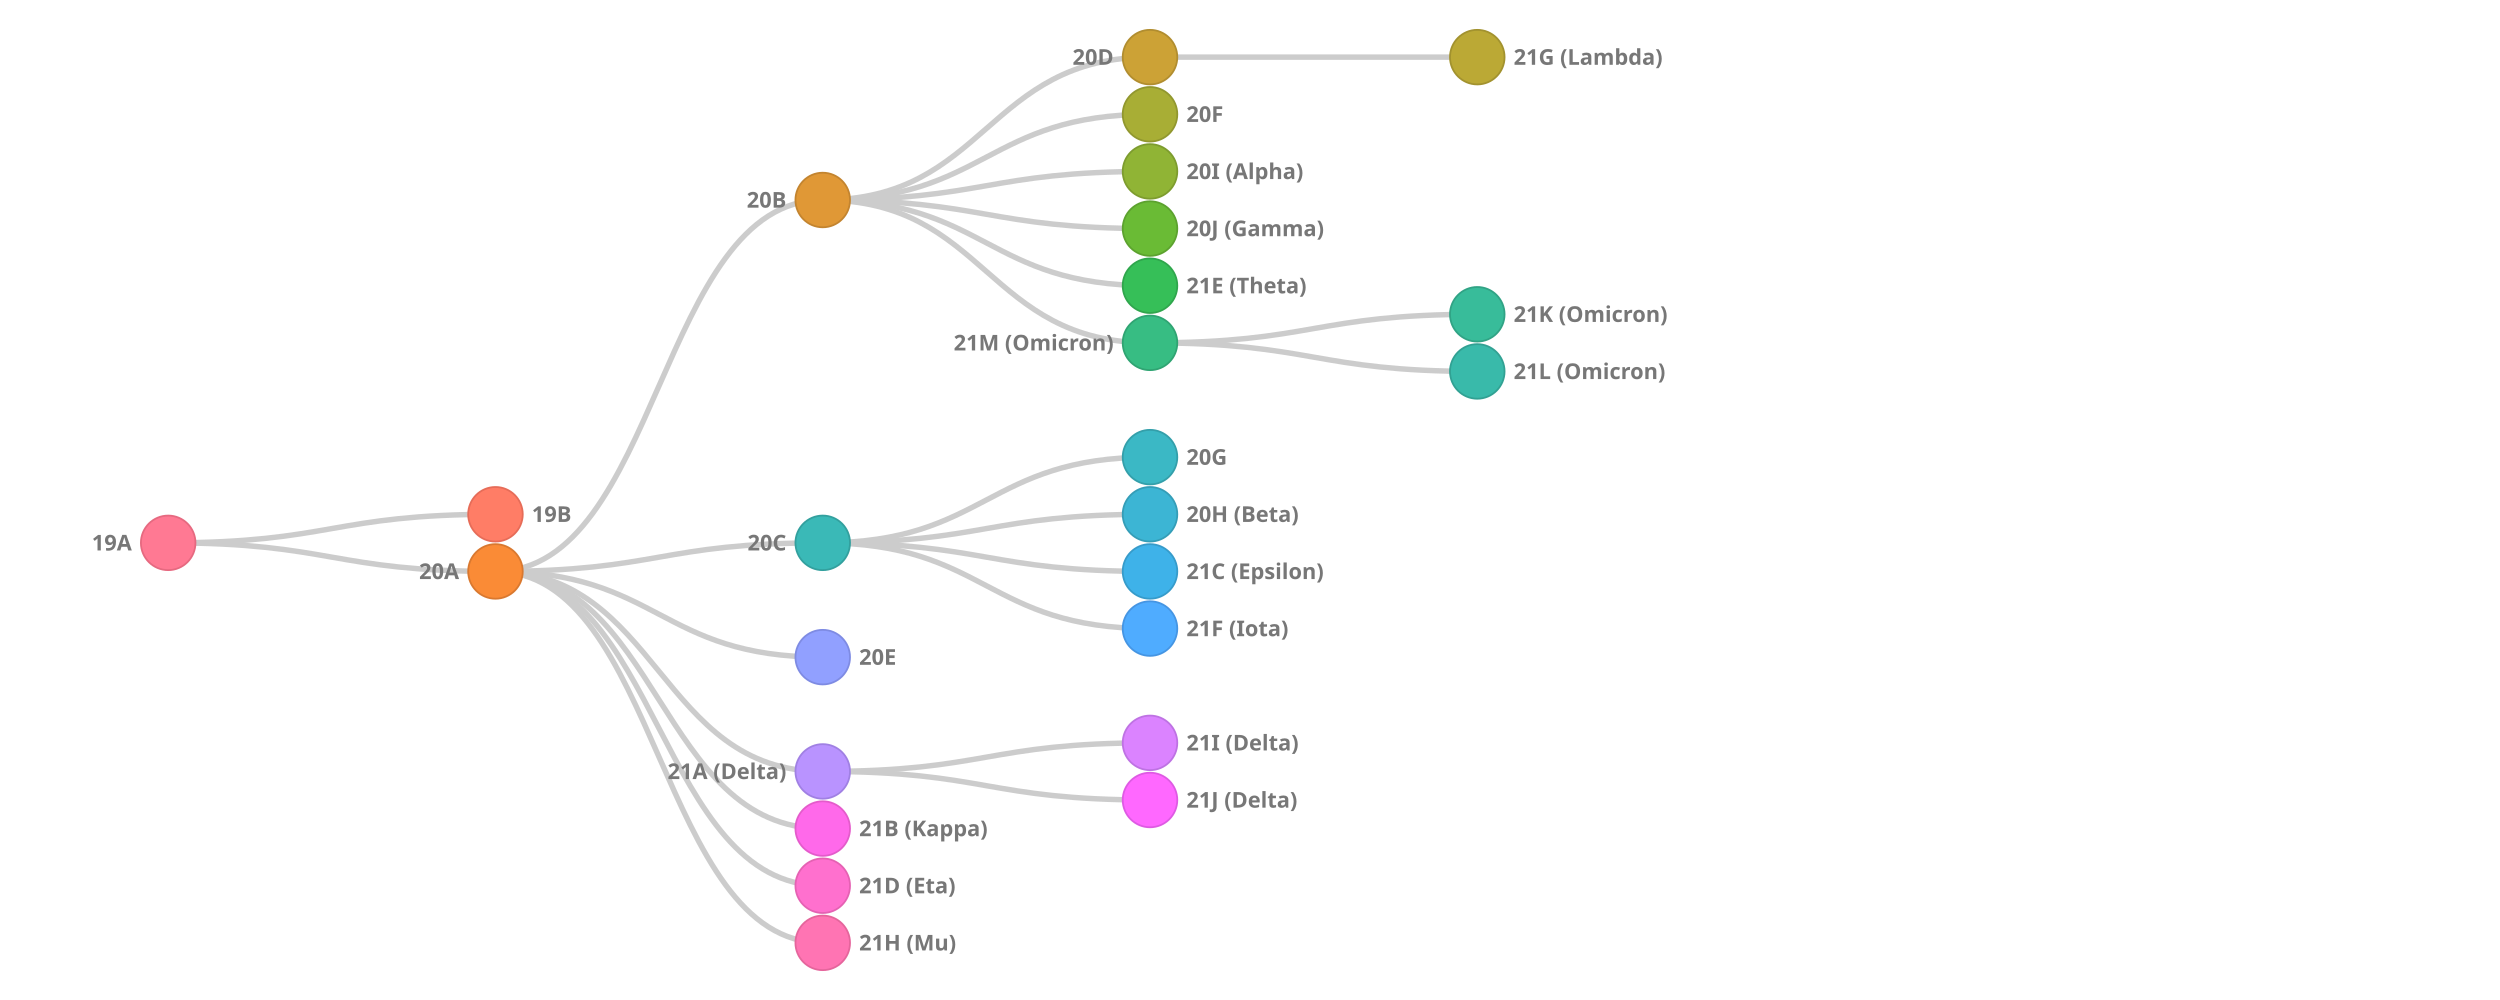
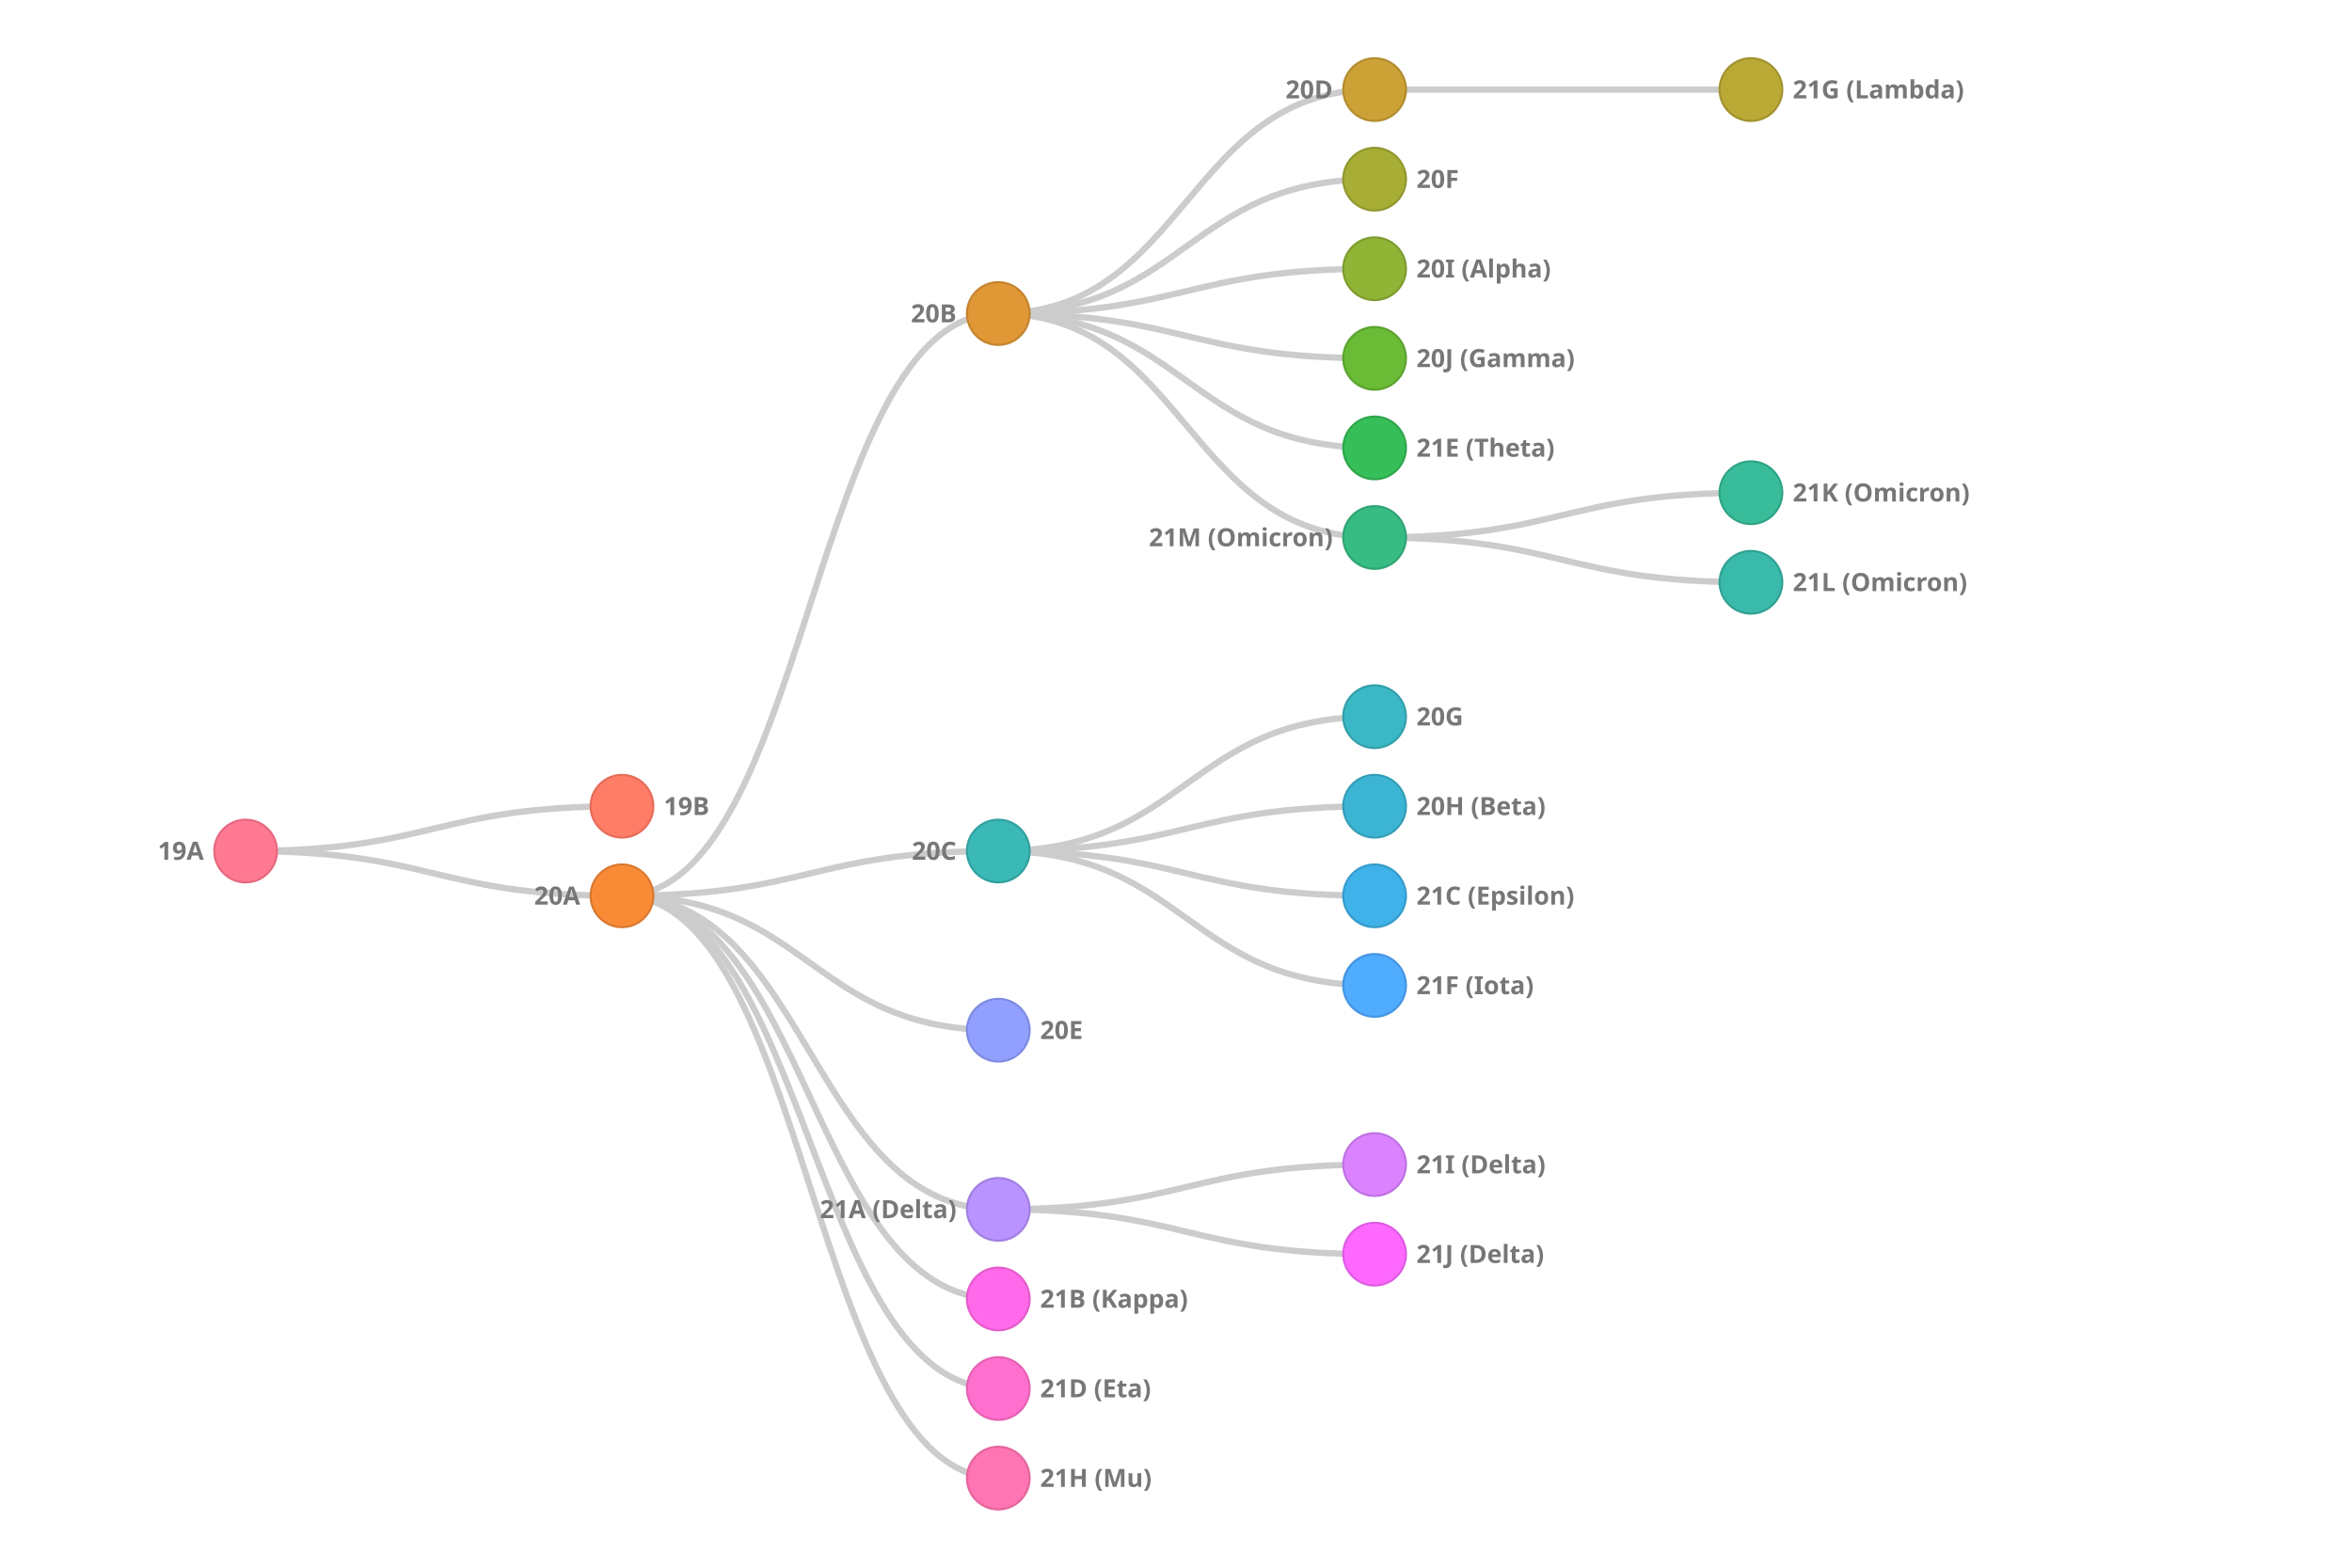
- <svg xmlns="http://www.w3.org/2000/svg" class="d3-component" style="font-family:sans-serif;font-size:1.25rem" viewBox="-70 0 1330 550" width="1500" height="600">
-   <path fill="none" stroke="#ccc" stroke-width="3px" d="M 180 282.857               C 90 282.857,                 90 298.571,                 0 298.571" />
-   <path fill="none" stroke="#ccc" stroke-width="3px" d="M 180 314.286               C 90 314.286,                 90 298.571,                 0 298.571" />
-   <path fill="none" stroke="#ccc" stroke-width="3px" d="M 360 110               C 270 110,                 270 314.286,                 180 314.286" />
-   <path fill="none" stroke="#ccc" stroke-width="3px" d="M 360 298.571               C 270 298.571,                 270 314.286,                 180 314.286" />
-   <path fill="none" stroke="#ccc" stroke-width="3px" d="M 360 361.429               C 270 361.429,                 270 314.286,                 180 314.286" />
-   <path fill="none" stroke="#ccc" stroke-width="3px" d="M 360 424.286               C 270 424.286,                 270 314.286,                 180 314.286" />
-   <path fill="none" stroke="#ccc" stroke-width="3px" d="M 360 455.714               C 270 455.714,                 270 314.286,                 180 314.286" />
-   <path fill="none" stroke="#ccc" stroke-width="3px" d="M 360 487.143               C 270 487.143,                 270 314.286,                 180 314.286" />
-   <path fill="none" stroke="#ccc" stroke-width="3px" d="M 360 518.571               C 270 518.571,                 270 314.286,                 180 314.286" />
-   <path fill="none" stroke="#ccc" stroke-width="3px" d="M 540 31.429               C 450 31.429,                 450 110,                 360 110" />
-   <path fill="none" stroke="#ccc" stroke-width="3px" d="M 540 62.857               C 450 62.857,                 450 110,                 360 110" />
-   <path fill="none" stroke="#ccc" stroke-width="3px" d="M 540 94.286               C 450 94.286,                 450 110,                 360 110" />
-   <path fill="none" stroke="#ccc" stroke-width="3px" d="M 540 125.714               C 450 125.714,                 450 110,                 360 110" />
-   <path fill="none" stroke="#ccc" stroke-width="3px" d="M 540 157.143               C 450 157.143,                 450 110,                 360 110" />
-   <path fill="none" stroke="#ccc" stroke-width="3px" d="M 540 188.571               C 450 188.571,                 450 110,                 360 110" />
-   <path fill="none" stroke="#ccc" stroke-width="3px" d="M 540 251.429               C 450 251.429,                 450 298.571,                 360 298.571" />
-   <path fill="none" stroke="#ccc" stroke-width="3px" d="M 540 282.857               C 450 282.857,                 450 298.571,                 360 298.571" />
-   <path fill="none" stroke="#ccc" stroke-width="3px" d="M 540 314.286               C 450 314.286,                 450 298.571,                 360 298.571" />
-   <path fill="none" stroke="#ccc" stroke-width="3px" d="M 540 345.714               C 450 345.714,                 450 298.571,                 360 298.571" />
-   <path fill="none" stroke="#ccc" stroke-width="3px" d="M 540 408.571               C 450 408.571,                 450 424.286,                 360 424.286" />
-   <path fill="none" stroke="#ccc" stroke-width="3px" d="M 540 440               C 450 440,                 450 424.286,                 360 424.286" />
-   <path fill="none" stroke="#ccc" stroke-width="3px" d="M 720 31.429               C 630 31.429,                 630 31.429,                 540 31.429" />
-   <path fill="none" stroke="#ccc" stroke-width="3px" d="M 720 172.857               C 630 172.857,                 630 188.571,                 540 188.571" />
-   <path fill="none" stroke="#ccc" stroke-width="3px" d="M 720 204.286               C 630 204.286,                 630 188.571,                 540 188.571" />
+ <svg xmlns="http://www.w3.org/2000/svg" class="d3-component" style="font-family: sans-serif; font-size: 1.25rem; --darkreader-inline-border-right:#8c8273; --darkreader-inline-border-left:#8c8273;" viewBox="-70 0 1030 750" width="1200" height="800">
+   <path fill="none" stroke="#ccc" stroke-width="3px" d="M 180 385.714               C 90 385.714,                 90 407.143,                 0 407.143" data-darkreader-inline-fill="" data-darkreader-inline-stroke="" style="--darkreader-inline-fill:none; --darkreader-inline-stroke:#c8c3bc;" />
+   <path fill="none" stroke="#ccc" stroke-width="3px" d="M 180 428.571               C 90 428.571,                 90 407.143,                 0 407.143" data-darkreader-inline-fill="" data-darkreader-inline-stroke="" style="--darkreader-inline-fill:none; --darkreader-inline-stroke:#c8c3bc;" />
+   <path fill="none" stroke="#ccc" stroke-width="3px" d="M 360 150               C 270 150,                 270 428.571,                 180 428.571" data-darkreader-inline-fill="" data-darkreader-inline-stroke="" style="--darkreader-inline-fill:none; --darkreader-inline-stroke:#c8c3bc;" />
+   <path fill="none" stroke="#ccc" stroke-width="3px" d="M 360 407.143               C 270 407.143,                 270 428.571,                 180 428.571" data-darkreader-inline-fill="" data-darkreader-inline-stroke="" style="--darkreader-inline-fill:none; --darkreader-inline-stroke:#c8c3bc;" />
+   <path fill="none" stroke="#ccc" stroke-width="3px" d="M 360 492.857               C 270 492.857,                 270 428.571,                 180 428.571" data-darkreader-inline-fill="" data-darkreader-inline-stroke="" style="--darkreader-inline-fill:none; --darkreader-inline-stroke:#c8c3bc;" />
+   <path fill="none" stroke="#ccc" stroke-width="3px" d="M 360 578.571               C 270 578.571,                 270 428.571,                 180 428.571" data-darkreader-inline-fill="" data-darkreader-inline-stroke="" style="--darkreader-inline-fill:none; --darkreader-inline-stroke:#c8c3bc;" />
+   <path fill="none" stroke="#ccc" stroke-width="3px" d="M 360 621.429               C 270 621.429,                 270 428.571,                 180 428.571" data-darkreader-inline-fill="" data-darkreader-inline-stroke="" style="--darkreader-inline-fill:none; --darkreader-inline-stroke:#c8c3bc;" />
+   <path fill="none" stroke="#ccc" stroke-width="3px" d="M 360 664.286               C 270 664.286,                 270 428.571,                 180 428.571" data-darkreader-inline-fill="" data-darkreader-inline-stroke="" style="--darkreader-inline-fill:none; --darkreader-inline-stroke:#c8c3bc;" />
+   <path fill="none" stroke="#ccc" stroke-width="3px" d="M 360 707.143               C 270 707.143,                 270 428.571,                 180 428.571" data-darkreader-inline-fill="" data-darkreader-inline-stroke="" style="--darkreader-inline-fill:none; --darkreader-inline-stroke:#c8c3bc;" />
+   <path fill="none" stroke="#ccc" stroke-width="3px" d="M 540 42.857               C 450 42.857,                 450 150,                 360 150" data-darkreader-inline-fill="" data-darkreader-inline-stroke="" style="--darkreader-inline-fill:none; --darkreader-inline-stroke:#c8c3bc;" />
+   <path fill="none" stroke="#ccc" stroke-width="3px" d="M 540 85.714               C 450 85.714,                 450 150,                 360 150" data-darkreader-inline-fill="" data-darkreader-inline-stroke="" style="--darkreader-inline-fill:none; --darkreader-inline-stroke:#c8c3bc;" />
+   <path fill="none" stroke="#ccc" stroke-width="3px" d="M 540 128.571               C 450 128.571,                 450 150,                 360 150" data-darkreader-inline-fill="" data-darkreader-inline-stroke="" style="--darkreader-inline-fill:none; --darkreader-inline-stroke:#c8c3bc;" />
+   <path fill="none" stroke="#ccc" stroke-width="3px" d="M 540 171.429               C 450 171.429,                 450 150,                 360 150" data-darkreader-inline-fill="" data-darkreader-inline-stroke="" style="--darkreader-inline-fill:none; --darkreader-inline-stroke:#c8c3bc;" />
+   <path fill="none" stroke="#ccc" stroke-width="3px" d="M 540 214.286               C 450 214.286,                 450 150,                 360 150" data-darkreader-inline-fill="" data-darkreader-inline-stroke="" style="--darkreader-inline-fill:none; --darkreader-inline-stroke:#c8c3bc;" />
+   <path fill="none" stroke="#ccc" stroke-width="3px" d="M 540 257.143               C 450 257.143,                 450 150,                 360 150" data-darkreader-inline-fill="" data-darkreader-inline-stroke="" style="--darkreader-inline-fill:none; --darkreader-inline-stroke:#c8c3bc;" />
+   <path fill="none" stroke="#ccc" stroke-width="3px" d="M 540 342.857               C 450 342.857,                 450 407.143,                 360 407.143" data-darkreader-inline-fill="" data-darkreader-inline-stroke="" style="--darkreader-inline-fill:none; --darkreader-inline-stroke:#c8c3bc;" />
+   <path fill="none" stroke="#ccc" stroke-width="3px" d="M 540 385.714               C 450 385.714,                 450 407.143,                 360 407.143" data-darkreader-inline-fill="" data-darkreader-inline-stroke="" style="--darkreader-inline-fill:none; --darkreader-inline-stroke:#c8c3bc;" />
+   <path fill="none" stroke="#ccc" stroke-width="3px" d="M 540 428.571               C 450 428.571,                 450 407.143,                 360 407.143" data-darkreader-inline-fill="" data-darkreader-inline-stroke="" style="--darkreader-inline-fill:none; --darkreader-inline-stroke:#c8c3bc;" />
+   <path fill="none" stroke="#ccc" stroke-width="3px" d="M 540 471.429               C 450 471.429,                 450 407.143,                 360 407.143" data-darkreader-inline-fill="" data-darkreader-inline-stroke="" style="--darkreader-inline-fill:none; --darkreader-inline-stroke:#c8c3bc;" />
+   <path fill="none" stroke="#ccc" stroke-width="3px" d="M 540 557.143               C 450 557.143,                 450 578.571,                 360 578.571" data-darkreader-inline-fill="" data-darkreader-inline-stroke="" style="--darkreader-inline-fill:none; --darkreader-inline-stroke:#c8c3bc;" />
+   <path fill="none" stroke="#ccc" stroke-width="3px" d="M 540 600               C 450 600,                 450 578.571,                 360 578.571" data-darkreader-inline-fill="" data-darkreader-inline-stroke="" style="--darkreader-inline-fill:none; --darkreader-inline-stroke:#c8c3bc;" />
+   <path fill="none" stroke="#ccc" stroke-width="3px" d="M 720 42.857               C 630 42.857,                 630 42.857,                 540 42.857" data-darkreader-inline-fill="" data-darkreader-inline-stroke="" style="--darkreader-inline-fill:none; --darkreader-inline-stroke:#c8c3bc;" />
+   <path fill="none" stroke="#ccc" stroke-width="3px" d="M 720 235.714               C 630 235.714,                 630 257.143,                 540 257.143" data-darkreader-inline-fill="" data-darkreader-inline-stroke="" style="--darkreader-inline-fill:none; --darkreader-inline-stroke:#c8c3bc;" />
+   <path fill="none" stroke="#ccc" stroke-width="3px" d="M 720 278.571               C 630 278.571,                 630 257.143,                 540 257.143" data-darkreader-inline-fill="" data-darkreader-inline-stroke="" style="--darkreader-inline-fill:none; --darkreader-inline-stroke:#c8c3bc;" />
  <g transform="translate(50,50)" />
-   <g class="node" transform="translate(0,298.5714)">
-     <circle class="node" r="15" cursor="pointer" style="fill: rgb(255, 121, 147); stroke: rgb(230, 105, 128);" />
-     <text dy=".35em" x="-20" text-anchor="end" fill="#777" font-weight="700">19A</text>
+   <g class="node" transform="translate(0,407.1429)">
+     <circle class="node" r="15" style="fill: rgb(255, 121, 147); stroke: rgb(230, 105, 128); --darkreader-inline-fill:#ff6e8a; --darkreader-inline-stroke:#e66a81;" data-darkreader-inline-fill="" data-darkreader-inline-stroke="" />
+     <text dy=".35em" x="-20" text-anchor="end" fill="#777" font-weight="700" data-darkreader-inline-fill="" style="--darkreader-inline-fill:#9d9488;">19A</text>
  </g>
-   <g class="node" transform="translate(180,282.8571)">
-     <circle class="node" r="15" cursor="pointer" style="fill: rgb(255, 125, 102); stroke: rgb(230, 108, 88);" />
-     <text dy=".35em" x="20" text-anchor="start" fill="#777" font-weight="700">19B</text>
+   <g class="node" transform="translate(180,385.7143)">
+     <circle class="node" r="15" style="fill: rgb(255, 125, 102); stroke: rgb(230, 108, 88); --darkreader-inline-fill:#ff7961; --darkreader-inline-stroke:#e7715e;" data-darkreader-inline-fill="" data-darkreader-inline-stroke="" />
+     <text dy=".35em" x="20" text-anchor="start" fill="#777" font-weight="700" data-darkreader-inline-fill="" style="--darkreader-inline-fill:#9d9488;">19B</text>
  </g>
-   <g class="node" transform="translate(180,314.2857)">
-     <circle class="node" r="15" cursor="pointer" style="fill: rgb(250, 139, 54); stroke: rgb(217, 120, 47);" />
-     <text dy=".35em" x="-20" text-anchor="end" fill="#777" font-weight="700">20A</text>
+   <g class="node" transform="translate(180,428.5714)">
+     <circle class="node" r="15" style="fill: rgb(250, 139, 54); stroke: rgb(217, 120, 47); --darkreader-inline-fill:#fa9141; --darkreader-inline-stroke:#dd8542;" data-darkreader-inline-fill="" data-darkreader-inline-stroke="" />
+     <text dy=".35em" x="-20" text-anchor="end" fill="#777" font-weight="700" data-darkreader-inline-fill="" style="--darkreader-inline-fill:#9d9488;">20A</text>
  </g>
-   <g class="node" transform="translate(360,110)">
-     <circle class="node" r="15" cursor="pointer" style="fill: rgb(224, 152, 54); stroke: rgb(195, 132, 47);" />
-     <text dy=".35em" x="-20" text-anchor="end" fill="#777" font-weight="700">20B</text>
+   <g class="node" transform="translate(360,150)">
+     <circle class="node" r="15" style="fill: rgb(224, 152, 54); stroke: rgb(195, 132, 47); --darkreader-inline-fill:#e2a046; --darkreader-inline-stroke:#d49b4d;" data-darkreader-inline-fill="" data-darkreader-inline-stroke="" />
+     <text dy=".35em" x="-20" text-anchor="end" fill="#777" font-weight="700" data-darkreader-inline-fill="" style="--darkreader-inline-fill:#9d9488;">20B</text>
  </g>
-   <g class="node" transform="translate(360,298.5714)">
-     <circle class="node" r="15" cursor="pointer" style="fill: rgb(58, 185, 183); stroke: rgb(50, 160, 158);" />
-     <text dy=".35em" x="-20" text-anchor="end" fill="#777" font-weight="700">20C</text>
+   <g class="node" transform="translate(360,407.1429)">
+     <circle class="node" r="15" style="fill: rgb(58, 185, 183); stroke: rgb(50, 160, 158); --darkreader-inline-fill:#57cac8; --darkreader-inline-stroke:#68d0ce;" data-darkreader-inline-fill="" data-darkreader-inline-stroke="" />
+     <text dy=".35em" x="-20" text-anchor="end" fill="#777" font-weight="700" data-darkreader-inline-fill="" style="--darkreader-inline-fill:#9d9488;">20C</text>
  </g>
-   <g class="node" transform="translate(360,361.4286)">
-     <circle class="node" r="15" cursor="pointer" style="fill: rgb(145, 160, 255); stroke: rgb(126, 139, 227);" />
-     <text dy=".35em" x="20" text-anchor="start" fill="#777" font-weight="700">20E</text>
+   <g class="node" transform="translate(360,492.8571)">
+     <circle class="node" r="15" style="fill: rgb(145, 160, 255); stroke: rgb(126, 139, 227); --darkreader-inline-fill:#7fb4ff; --darkreader-inline-stroke:#7ba6e2;" data-darkreader-inline-fill="" data-darkreader-inline-stroke="" />
+     <text dy=".35em" x="20" text-anchor="start" fill="#777" font-weight="700" data-darkreader-inline-fill="" style="--darkreader-inline-fill:#9d9488;">20E</text>
  </g>
-   <g class="node" transform="translate(360,424.2857)">
-     <circle class="node" r="15" cursor="pointer" style="fill: rgb(185, 147, 255); stroke: rgb(160, 128, 227);" />
-     <text dy=".35em" x="-20" text-anchor="end" fill="#777" font-weight="700">21A (Delta)</text>
+   <g class="node" transform="translate(360,578.5714)">
+     <circle class="node" r="15" style="fill: rgb(185, 147, 255); stroke: rgb(160, 128, 227); --darkreader-inline-fill:#ad80ff; --darkreader-inline-stroke:#9d7ce2;" data-darkreader-inline-fill="" data-darkreader-inline-stroke="" />
+     <text dy=".35em" x="-20" text-anchor="end" fill="#777" font-weight="700" data-darkreader-inline-fill="" style="--darkreader-inline-fill:#9d9488;">21A (Delta)</text>
  </g>
-   <g class="node" transform="translate(360,455.7143)">
-     <circle class="node" r="15" cursor="pointer" style="fill: rgb(255, 105, 234); stroke: rgb(228, 91, 203);" />
-     <text dy=".35em" x="20" text-anchor="start" fill="#777" font-weight="700">21B (Kappa)</text>
+   <g class="node" transform="translate(360,621.4286)">
+     <circle class="node" r="15" style="fill: rgb(255, 105, 234); stroke: rgb(228, 91, 203); --darkreader-inline-fill:#ff63e9; --darkreader-inline-stroke:#e560cd;" data-darkreader-inline-fill="" data-darkreader-inline-stroke="" />
+     <text dy=".35em" x="20" text-anchor="start" fill="#777" font-weight="700" data-darkreader-inline-fill="" style="--darkreader-inline-fill:#9d9488;">21B (Kappa)</text>
  </g>
-   <g class="node" transform="translate(360,487.1429)">
-     <circle class="node" r="15" cursor="pointer" style="fill: rgb(255, 112, 206); stroke: rgb(229, 97, 179);" />
-     <text dy=".35em" x="20" text-anchor="start" fill="#777" font-weight="700">21D (Eta)</text>
+   <g class="node" transform="translate(360,664.2857)">
+     <circle class="node" r="15" style="fill: rgb(255, 112, 206); stroke: rgb(229, 97, 179); --darkreader-inline-fill:#ff68cb; --darkreader-inline-stroke:#e665b5;" data-darkreader-inline-fill="" data-darkreader-inline-stroke="" />
+     <text dy=".35em" x="20" text-anchor="start" fill="#777" font-weight="700" data-darkreader-inline-fill="" style="--darkreader-inline-fill:#9d9488;">21D (Eta)</text>
  </g>
-   <g class="node" transform="translate(360,518.5714)">
-     <circle class="node" r="15" cursor="pointer" style="fill: rgb(255, 116, 179); stroke: rgb(229, 101, 156);" />
-     <text dy=".35em" x="20" text-anchor="start" fill="#777" font-weight="700">21H (Mu)</text>
+   <g class="node" transform="translate(360,707.1429)">
+     <circle class="node" r="15" style="fill: rgb(255, 116, 179); stroke: rgb(229, 101, 156); --darkreader-inline-fill:#ff6bae; --darkreader-inline-stroke:#e5689e;" data-darkreader-inline-fill="" data-darkreader-inline-stroke="" />
+     <text dy=".35em" x="20" text-anchor="start" fill="#777" font-weight="700" data-darkreader-inline-fill="" style="--darkreader-inline-fill:#9d9488;">21H (Mu)</text>
  </g>
-   <g class="node" transform="translate(540,31.42857)">
-     <circle class="node" r="15" cursor="pointer" style="fill: rgb(204, 162, 54); stroke: rgb(177, 141, 47);" />
-     <text dy=".35em" x="-20" text-anchor="end" fill="#777" font-weight="700">20D</text>
+   <g class="node" transform="translate(540,42.85714)">
+     <circle class="node" r="15" style="fill: rgb(204, 162, 54); stroke: rgb(177, 141, 47); --darkreader-inline-fill:#d1ab4a; --darkreader-inline-stroke:#d3b25b;" data-darkreader-inline-fill="" data-darkreader-inline-stroke="" />
+     <text dy=".35em" x="-20" text-anchor="end" fill="#777" font-weight="700" data-darkreader-inline-fill="" style="--darkreader-inline-fill:#9d9488;">20D</text>
  </g>
-   <g class="node" transform="translate(540,62.85714)">
-     <circle class="node" r="15" cursor="pointer" style="fill: rgb(168, 174, 53); stroke: rgb(145, 151, 46);" />
-     <text dy=".35em" x="20" text-anchor="start" fill="#777" font-weight="700">20F</text>
+   <g class="node" transform="translate(540,85.71429)">
+     <circle class="node" r="15" style="fill: rgb(168, 174, 53); stroke: rgb(145, 151, 46); --darkreader-inline-fill:#c8ce5e; --darkreader-inline-stroke:#cdd36e;" data-darkreader-inline-fill="" data-darkreader-inline-stroke="" />
+     <text dy=".35em" x="20" text-anchor="start" fill="#777" font-weight="700" data-darkreader-inline-fill="" style="--darkreader-inline-fill:#9d9488;">20F</text>
  </g>
-   <g class="node" transform="translate(540,94.28571)">
-     <circle class="node" r="15" cursor="pointer" style="fill: rgb(144, 180, 53); stroke: rgb(125, 156, 46);" />
-     <text dy=".35em" x="20" text-anchor="start" fill="#777" font-weight="700">20I (Alpha)</text>
+   <g class="node" transform="translate(540,128.5714)">
+     <circle class="node" r="15" style="fill: rgb(144, 180, 53); stroke: rgb(125, 156, 46); --darkreader-inline-fill:#adce5a; --darkreader-inline-stroke:#b6d36a;" data-darkreader-inline-fill="" data-darkreader-inline-stroke="" />
+     <text dy=".35em" x="20" text-anchor="start" fill="#777" font-weight="700" data-darkreader-inline-fill="" style="--darkreader-inline-fill:#9d9488;">20I (Alpha)</text>
  </g>
-   <g class="node" transform="translate(540,125.7143)">
-     <circle class="node" r="15" cursor="pointer" style="fill: rgb(106, 187, 53); stroke: rgb(92, 162, 46);" />
-     <text dy=".35em" x="20" text-anchor="start" fill="#777" font-weight="700">20J (Gamma)</text>
+   <g class="node" transform="translate(540,171.4286)">
+     <circle class="node" r="15" style="fill: rgb(106, 187, 53); stroke: rgb(92, 162, 46); --darkreader-inline-fill:#85cf54; --darkreader-inline-stroke:#91d466;" data-darkreader-inline-fill="" data-darkreader-inline-stroke="" />
+     <text dy=".35em" x="20" text-anchor="start" fill="#777" font-weight="700" data-darkreader-inline-fill="" style="--darkreader-inline-fill:#9d9488;">20J (Gamma)</text>
  </g>
-   <g class="node" transform="translate(540,157.1429)">
-     <circle class="node" r="15" cursor="pointer" style="fill: rgb(54, 191, 88); stroke: rgb(47, 166, 76);" />
-     <text dy=".35em" x="20" text-anchor="start" fill="#777" font-weight="700">21E (Theta)</text>
+   <g class="node" transform="translate(540,214.2857)">
+     <circle class="node" r="15" style="fill: rgb(54, 191, 88); stroke: rgb(47, 166, 76); --darkreader-inline-fill:#52ce70; --darkreader-inline-stroke:#63d37e;" data-darkreader-inline-fill="" data-darkreader-inline-stroke="" />
+     <text dy=".35em" x="20" text-anchor="start" fill="#777" font-weight="700" data-darkreader-inline-fill="" style="--darkreader-inline-fill:#9d9488;">21E (Theta)</text>
  </g>
-   <g class="node" transform="translate(540,188.5714)">
-     <circle class="node" r="15" cursor="pointer" style="fill: rgb(55, 189, 131); stroke: rgb(47, 164, 114);" />
-     <text dy=".35em" x="-20" text-anchor="end" fill="#777" font-weight="700">21M (Omicron)</text>
+   <g class="node" transform="translate(540,257.1429)">
+     <circle class="node" r="15" style="fill: rgb(55, 189, 131); stroke: rgb(47, 164, 114); --darkreader-inline-fill:#53cd98; --darkreader-inline-stroke:#65d3a4;" data-darkreader-inline-fill="" data-darkreader-inline-stroke="" />
+     <text dy=".35em" x="-20" text-anchor="end" fill="#777" font-weight="700" data-darkreader-inline-fill="" style="--darkreader-inline-fill:#9d9488;">21M (Omicron)</text>
  </g>
-   <g class="node" transform="translate(540,251.4286)">
-     <circle class="node" r="15" cursor="pointer" style="fill: rgb(59, 184, 197); stroke: rgb(51, 159, 170);" />
-     <text dy=".35em" x="20" text-anchor="start" fill="#777" font-weight="700">20G</text>
+   <g class="node" transform="translate(540,342.8571)">
+     <circle class="node" r="15" style="fill: rgb(59, 184, 197); stroke: rgb(51, 159, 170); --darkreader-inline-fill:#4ebfcb; --darkreader-inline-stroke:#61c5d0;" data-darkreader-inline-fill="" data-darkreader-inline-stroke="" />
+     <text dy=".35em" x="20" text-anchor="start" fill="#777" font-weight="700" data-darkreader-inline-fill="" style="--darkreader-inline-fill:#9d9488;">20G</text>
  </g>
-   <g class="node" transform="translate(540,282.8571)">
-     <circle class="node" r="15" cursor="pointer" style="fill: rgb(60, 181, 212); stroke: rgb(52, 157, 183);" />
-     <text dy=".35em" x="20" text-anchor="start" fill="#777" font-weight="700">20H (Beta)</text>
+   <g class="node" transform="translate(540,385.7143)">
+     <circle class="node" r="15" style="fill: rgb(60, 181, 212); stroke: rgb(52, 157, 183); --darkreader-inline-fill:#4dbbd8; --darkreader-inline-stroke:#57b7cf;" data-darkreader-inline-fill="" data-darkreader-inline-stroke="" />
+     <text dy=".35em" x="20" text-anchor="start" fill="#777" font-weight="700" data-darkreader-inline-fill="" style="--darkreader-inline-fill:#9d9488;">20H (Beta)</text>
  </g>
-   <g class="node" transform="translate(540,314.2857)">
-     <circle class="node" r="15" cursor="pointer" style="fill: rgb(62, 178, 233); stroke: rgb(54, 155, 202);" />
-     <text dy=".35em" x="20" text-anchor="start" fill="#777" font-weight="700">21C (Epsilon)</text>
+   <g class="node" transform="translate(540,428.5714)">
+     <circle class="node" r="15" style="fill: rgb(62, 178, 233); stroke: rgb(54, 155, 202); --darkreader-inline-fill:#4ab7ea; --darkreader-inline-stroke:#4aa5cf;" data-darkreader-inline-fill="" data-darkreader-inline-stroke="" />
+     <text dy=".35em" x="20" text-anchor="start" fill="#777" font-weight="700" data-darkreader-inline-fill="" style="--darkreader-inline-fill:#9d9488;">21C (Epsilon)</text>
  </g>
-   <g class="node" transform="translate(540,345.7143)">
-     <circle class="node" r="15" cursor="pointer" style="fill: rgb(79, 172, 255); stroke: rgb(69, 149, 227);" />
-     <text dy=".35em" x="20" text-anchor="start" fill="#777" font-weight="700">21F (Iota)</text>
+   <g class="node" transform="translate(540,471.4286)">
+     <circle class="node" r="15" style="fill: rgb(79, 172, 255); stroke: rgb(69, 149, 227); --darkreader-inline-fill:#51b3ff; --darkreader-inline-stroke:#50a3e5;" data-darkreader-inline-fill="" data-darkreader-inline-stroke="" />
+     <text dy=".35em" x="20" text-anchor="start" fill="#777" font-weight="700" data-darkreader-inline-fill="" style="--darkreader-inline-fill:#9d9488;">21F (Iota)</text>
  </g>
-   <g class="node" transform="translate(540,408.5714)">
-     <circle class="node" r="15" cursor="pointer" style="fill: rgb(219, 131, 255); stroke: rgb(190, 114, 227);" />
-     <text dy=".35em" x="20" text-anchor="start" fill="#777" font-weight="700">21I (Delta)</text>
+   <g class="node" transform="translate(540,557.1429)">
+     <circle class="node" r="15" style="fill: rgb(219, 131, 255); stroke: rgb(190, 114, 227); --darkreader-inline-fill:#d775ff; --darkreader-inline-stroke:#be72e3;" data-darkreader-inline-fill="" data-darkreader-inline-stroke="" />
+     <text dy=".35em" x="20" text-anchor="start" fill="#777" font-weight="700" data-darkreader-inline-fill="" style="--darkreader-inline-fill:#9d9488;">21I (Delta)</text>
  </g>
-   <g class="node" transform="translate(540,440)">
-     <circle class="node" r="15" cursor="pointer" style="fill: rgb(255, 104, 255); stroke: rgb(222, 90, 227);" />
-     <text dy=".35em" x="20" text-anchor="start" fill="#777" font-weight="700">21J (Delta)</text>
+   <g class="node" transform="translate(540,600)">
+     <circle class="node" r="15" style="fill: rgb(255, 104, 255); stroke: rgb(222, 90, 227); --darkreader-inline-fill:#ff62ff; --darkreader-inline-stroke:#df60e4;" data-darkreader-inline-fill="" data-darkreader-inline-stroke="" />
+     <text dy=".35em" x="20" text-anchor="start" fill="#777" font-weight="700" data-darkreader-inline-fill="" style="--darkreader-inline-fill:#9d9488;">21J (Delta)</text>
  </g>
-   <g class="node" transform="translate(720,31.42857)">
-     <circle class="node" r="15" cursor="pointer" style="fill: rgb(187, 169, 53); stroke: rgb(162, 146, 46);" />
-     <text dy=".35em" x="20" text-anchor="start" fill="#777" font-weight="700">21G (Lambda)</text>
+   <g class="node" transform="translate(720,42.85714)">
+     <circle class="node" r="15" style="fill: rgb(187, 169, 53); stroke: rgb(162, 146, 46); --darkreader-inline-fill:#cfbe54; --darkreader-inline-stroke:#d4c466;" data-darkreader-inline-fill="" data-darkreader-inline-stroke="" />
+     <text dy=".35em" x="20" text-anchor="start" fill="#777" font-weight="700" data-darkreader-inline-fill="" style="--darkreader-inline-fill:#9d9488;">21G (Lambda)</text>
  </g>
-   <g class="node" transform="translate(720,172.8571)">
-     <circle class="node" r="15" cursor="pointer" style="fill: rgb(56, 188, 154); stroke: rgb(48, 163, 133);" />
-     <text dy=".35em" x="20" text-anchor="start" fill="#777" font-weight="700">21K (Omicron)</text>
+   <g class="node" transform="translate(720,235.7143)">
+     <circle class="node" r="15" style="fill: rgb(56, 188, 154); stroke: rgb(48, 163, 133); --darkreader-inline-fill:#54ccad; --darkreader-inline-stroke:#66d2b6;" data-darkreader-inline-fill="" data-darkreader-inline-stroke="" />
+     <text dy=".35em" x="20" text-anchor="start" fill="#777" font-weight="700" data-darkreader-inline-fill="" style="--darkreader-inline-fill:#9d9488;">21K (Omicron)</text>
  </g>
-   <g class="node" transform="translate(720,204.2857)">
-     <circle class="node" r="15" cursor="pointer" style="fill: rgb(57, 186, 170); stroke: rgb(49, 161, 147);" />
-     <text dy=".35em" x="20" text-anchor="start" fill="#777" font-weight="700">21L (Omicron)</text>
+   <g class="node" transform="translate(720,278.5714)">
+     <circle class="node" r="15" style="fill: rgb(57, 186, 170); stroke: rgb(49, 161, 147); --darkreader-inline-fill:#56cbbd; --darkreader-inline-stroke:#67d1c4;" data-darkreader-inline-fill="" data-darkreader-inline-stroke="" />
+     <text dy=".35em" x="20" text-anchor="start" fill="#777" font-weight="700" data-darkreader-inline-fill="" style="--darkreader-inline-fill:#9d9488;">21L (Omicron)</text>
  </g>
</svg>
